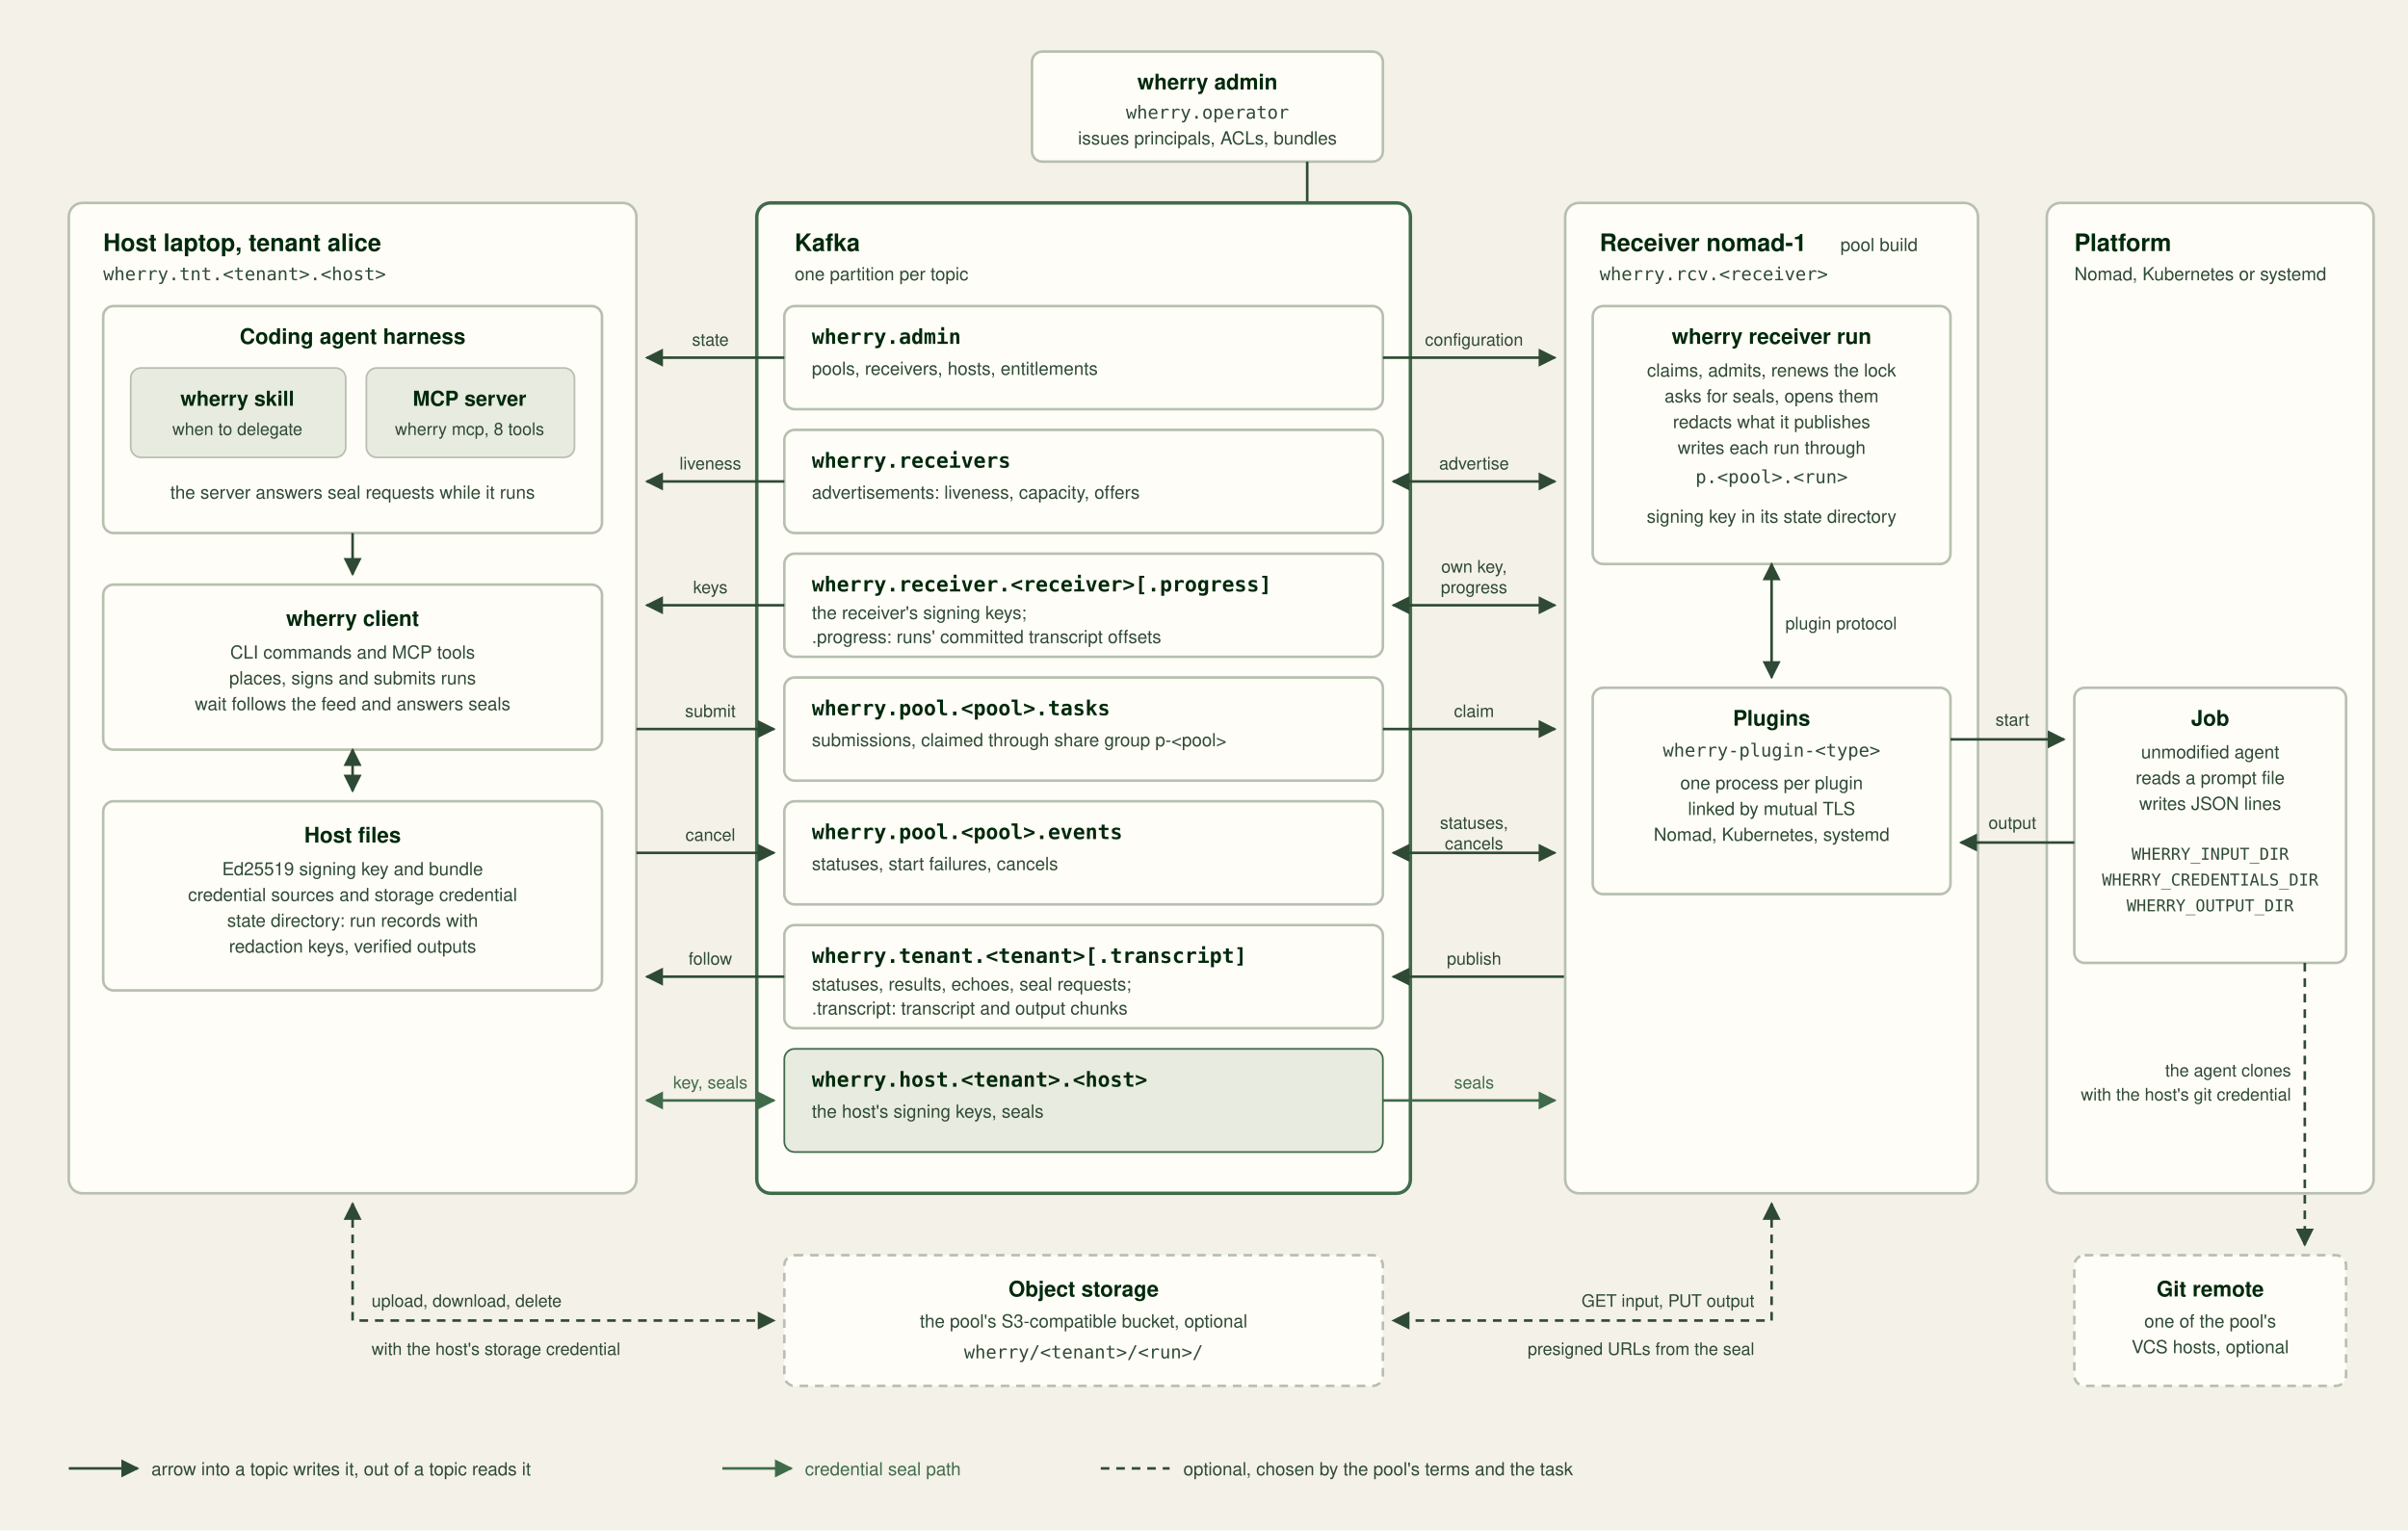
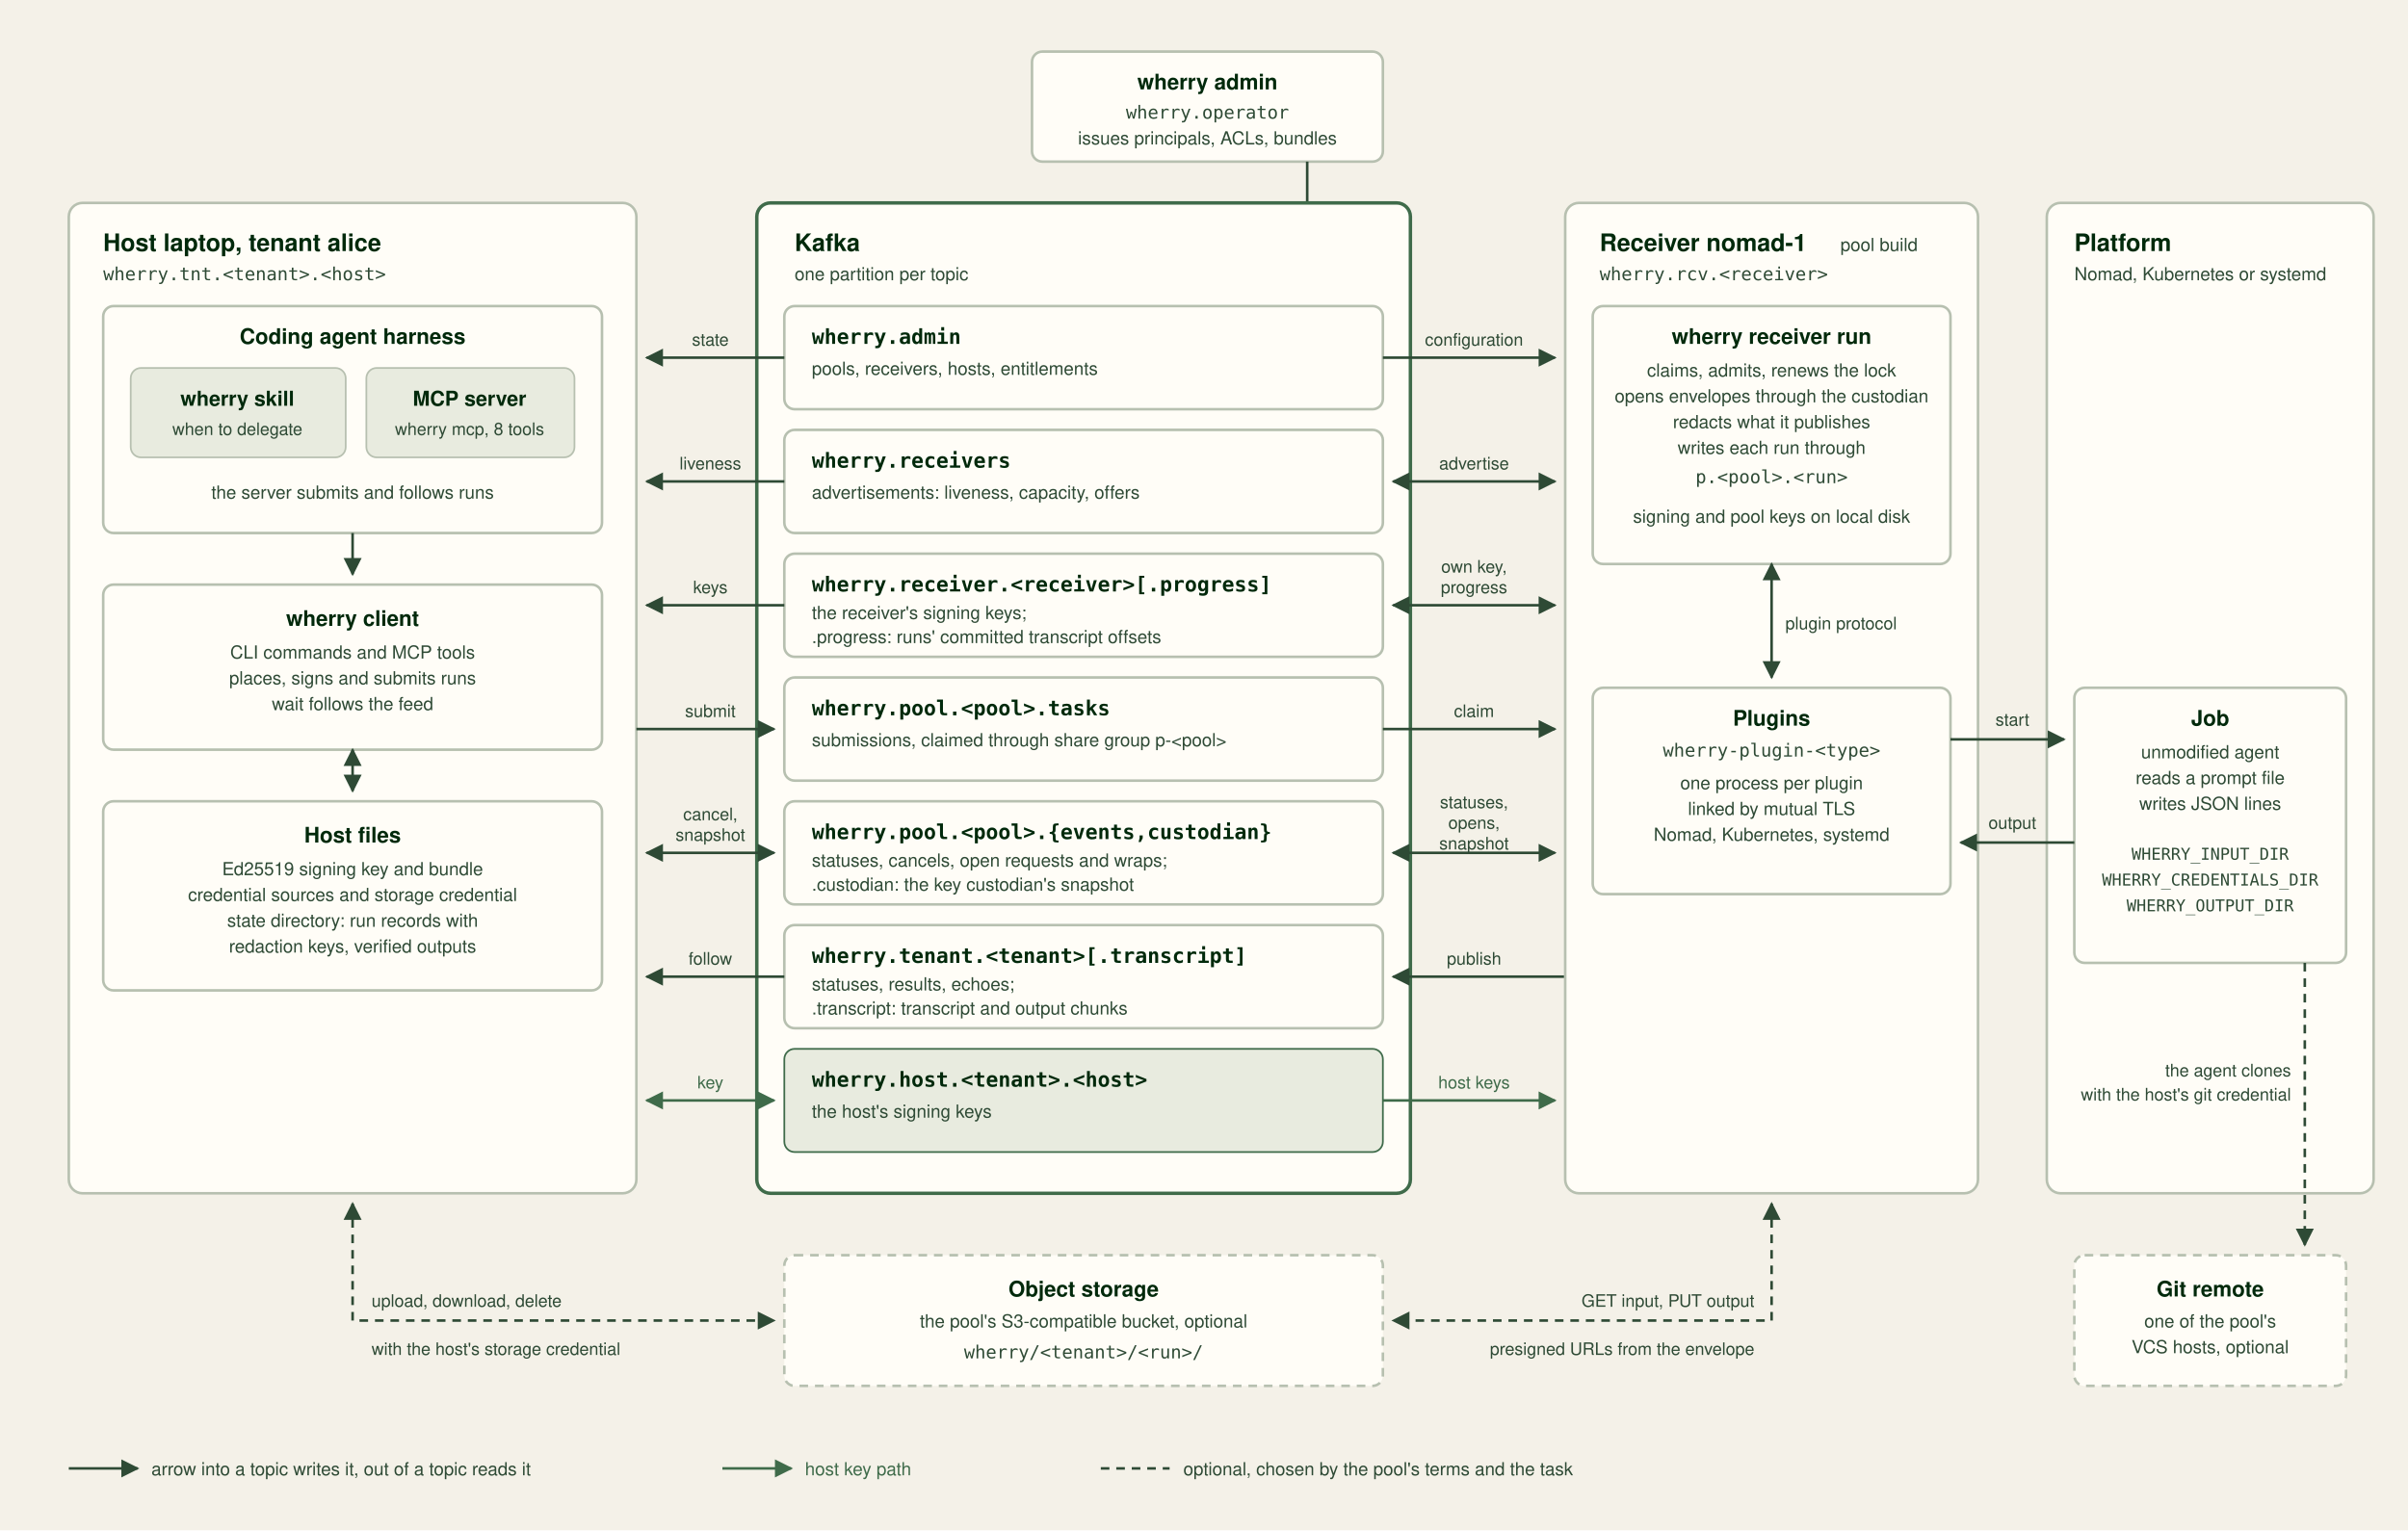
<svg xmlns="http://www.w3.org/2000/svg" viewBox="0 0 1400 890" font-family="Outfit, ui-sans-serif, system-ui, -apple-system, 'Segoe UI', Helvetica, Arial, sans-serif" role="img" aria-labelledby="title desc">
  <defs>
    <marker id="arrow" viewBox="0 0 10 10" refX="9" refY="5" markerWidth="7" markerHeight="7" orient="auto-start-reverse">
      <path d="M 0 0 L 10 5 L 0 10 z" fill="#2e4a35" />
    </marker>
-     <marker id="arrow-seal" viewBox="0 0 10 10" refX="9" refY="5" markerWidth="7" markerHeight="7" orient="auto-start-reverse">
+     <marker id="arrow-key" viewBox="0 0 10 10" refX="9" refY="5" markerWidth="7" markerHeight="7" orient="auto-start-reverse">
      <path d="M 0 0 L 10 5 L 0 10 z" fill="#3f6b4a" />
    </marker>
  </defs>
  <rect width="1400" height="890" fill="#f4f1e8" />
  <rect x="600" y="30" width="204" height="64" rx="6" fill="#fffdf7" stroke="#b7c0b0" stroke-width="1.5" />
  <text x="702" y="52" text-anchor="middle" font-size="12.5" font-weight="600" fill="#00290b">wherry admin</text>
  <text x="702" y="69" text-anchor="middle" font-size="10.5" font-family="'IBM Plex Mono', ui-monospace, SFMono-Regular, Menlo, monospace" fill="#2e4a35">wherry.operator</text>
  <text x="702" y="84" text-anchor="middle" font-size="10.5" fill="#2e4a35">issues principals, ACLs, bundles</text>
  <path d="M 760 94 V 172" stroke="#2e4a35" stroke-width="1.5" fill="none" marker-end="url(#arrow)" />
  <rect x="40" y="118" width="330" height="576" rx="8" fill="#fffdf7" stroke="#b7c0b0" stroke-width="1.5" />
  <text x="60" y="146" font-size="14" font-weight="700" fill="#00290b">Host laptop, tenant alice</text>
  <text x="60" y="163" font-size="10.5" font-family="'IBM Plex Mono', ui-monospace, SFMono-Regular, Menlo, monospace" fill="#2e4a35">wherry.tnt.&lt;tenant&gt;.&lt;host&gt;</text>
  <g font-size="12.5" fill="#00290b">
    <rect x="60" y="178" width="290" height="132" rx="6" fill="#fffdf7" stroke="#b7c0b0" stroke-width="1.5" />
    <text x="205" y="200" text-anchor="middle" font-weight="600">Coding agent harness</text>
    <rect x="76" y="214" width="125" height="52" rx="6" fill="#e8ebdf" stroke="#b7c0b0" stroke-width="1" />
    <text x="138" y="236" text-anchor="middle" font-size="12" font-weight="600">wherry skill</text>
    <text x="138" y="253" text-anchor="middle" font-size="10" fill="#2e4a35">when to delegate</text>
    <rect x="213" y="214" width="121" height="52" rx="6" fill="#e8ebdf" stroke="#b7c0b0" stroke-width="1" />
    <text x="273" y="236" text-anchor="middle" font-size="12" font-weight="600">MCP server</text>
    <text x="273" y="253" text-anchor="middle" font-size="10" fill="#2e4a35">wherry mcp, 8 tools</text>
-     <text x="205" y="290" text-anchor="middle" font-size="10.5" fill="#2e4a35">the server answers seal requests while it runs</text>
+     <text x="205" y="290" text-anchor="middle" font-size="10.5" fill="#2e4a35">the server submits and follows runs</text>
    <rect x="60" y="340" width="290" height="96" rx="6" fill="#fffdf7" stroke="#b7c0b0" stroke-width="1.5" />
    <text x="205" y="364" text-anchor="middle" font-weight="600">wherry client</text>
    <text x="205" y="383" text-anchor="middle" font-size="10.5" fill="#2e4a35">CLI commands and MCP tools</text>
    <text x="205" y="398" text-anchor="middle" font-size="10.5" fill="#2e4a35">places, signs and submits runs</text>
-     <text x="205" y="413" text-anchor="middle" font-size="10.5" fill="#2e4a35">wait follows the feed and answers seals</text>
+     <text x="205" y="413" text-anchor="middle" font-size="10.5" fill="#2e4a35">wait follows the feed</text>
    <rect x="60" y="466" width="290" height="110" rx="6" fill="#fffdf7" stroke="#b7c0b0" stroke-width="1.5" />
    <text x="205" y="490" text-anchor="middle" font-weight="600">Host files</text>
    <text x="205" y="509" text-anchor="middle" font-size="10.5" fill="#2e4a35">Ed25519 signing key and bundle</text>
    <text x="205" y="524" text-anchor="middle" font-size="10.5" fill="#2e4a35">credential sources and storage credential</text>
    <text x="205" y="539" text-anchor="middle" font-size="10.5" fill="#2e4a35">state directory: run records with</text>
    <text x="205" y="554" text-anchor="middle" font-size="10.5" fill="#2e4a35">redaction keys, verified outputs</text>
  </g>
  <path d="M 205 310 V 334" stroke="#2e4a35" stroke-width="1.5" fill="none" marker-end="url(#arrow)" />
  <path d="M 205 436 V 460" stroke="#2e4a35" stroke-width="1.5" fill="none" marker-start="url(#arrow)" marker-end="url(#arrow)" />
  <rect x="440" y="118" width="380" height="576" rx="8" fill="#fffdf7" stroke="#3f6b4a" stroke-width="2" />
  <text x="462" y="146" font-size="14" font-weight="700" fill="#00290b">Kafka</text>
  <text x="462" y="163" font-size="10.5" fill="#2e4a35">one partition per topic</text>
  <g font-size="10.5" fill="#2e4a35">
    <rect x="456" y="178" width="348" height="60" rx="6" fill="#fffdf7" stroke="#b7c0b0" stroke-width="1.5" />
    <text x="472" y="200" font-size="12" font-weight="600" font-family="'IBM Plex Mono', ui-monospace, SFMono-Regular, Menlo, monospace" fill="#00290b">wherry.admin</text>
    <text x="472" y="218">pools, receivers, hosts, entitlements</text>
    <rect x="456" y="250" width="348" height="60" rx="6" fill="#fffdf7" stroke="#b7c0b0" stroke-width="1.5" />
    <text x="472" y="272" font-size="12" font-weight="600" font-family="'IBM Plex Mono', ui-monospace, SFMono-Regular, Menlo, monospace" fill="#00290b">wherry.receivers</text>
    <text x="472" y="290">advertisements: liveness, capacity, offers</text>
    <rect x="456" y="322" width="348" height="60" rx="6" fill="#fffdf7" stroke="#b7c0b0" stroke-width="1.5" />
    <text x="472" y="344" font-size="12" font-weight="600" font-family="'IBM Plex Mono', ui-monospace, SFMono-Regular, Menlo, monospace" fill="#00290b">wherry.receiver.&lt;receiver&gt;[.progress]</text>
    <text x="472" y="360">the receiver's signing keys;</text>
    <text x="472" y="374">.progress: runs' committed transcript offsets</text>
    <rect x="456" y="394" width="348" height="60" rx="6" fill="#fffdf7" stroke="#b7c0b0" stroke-width="1.5" />
    <text x="472" y="416" font-size="12" font-weight="600" font-family="'IBM Plex Mono', ui-monospace, SFMono-Regular, Menlo, monospace" fill="#00290b">wherry.pool.&lt;pool&gt;.tasks</text>
    <text x="472" y="434">submissions, claimed through share group p-&lt;pool&gt;</text>
    <rect x="456" y="466" width="348" height="60" rx="6" fill="#fffdf7" stroke="#b7c0b0" stroke-width="1.5" />
-     <text x="472" y="488" font-size="12" font-weight="600" font-family="'IBM Plex Mono', ui-monospace, SFMono-Regular, Menlo, monospace" fill="#00290b">wherry.pool.&lt;pool&gt;.events</text>
-     <text x="472" y="506">statuses, start failures, cancels</text>
+     <text x="472" y="488" font-size="12" font-weight="600" font-family="'IBM Plex Mono', ui-monospace, SFMono-Regular, Menlo, monospace" fill="#00290b">wherry.pool.&lt;pool&gt;.{events,custodian}</text>
+     <text x="472" y="504">statuses, cancels, open requests and wraps;</text>
+     <text x="472" y="518">.custodian: the key custodian's snapshot</text>
    <rect x="456" y="538" width="348" height="60" rx="6" fill="#fffdf7" stroke="#b7c0b0" stroke-width="1.5" />
    <text x="472" y="560" font-size="12" font-weight="600" font-family="'IBM Plex Mono', ui-monospace, SFMono-Regular, Menlo, monospace" fill="#00290b">wherry.tenant.&lt;tenant&gt;[.transcript]</text>
-     <text x="472" y="576">statuses, results, echoes, seal requests;</text>
+     <text x="472" y="576">statuses, results, echoes;</text>
    <text x="472" y="590">.transcript: transcript and output chunks</text>
    <rect x="456" y="610" width="348" height="60" rx="6" fill="#e8ebdf" stroke="#3f6b4a" stroke-width="1" />
    <text x="472" y="632" font-size="12" font-weight="600" font-family="'IBM Plex Mono', ui-monospace, SFMono-Regular, Menlo, monospace" fill="#00290b">wherry.host.&lt;tenant&gt;.&lt;host&gt;</text>
-     <text x="472" y="650">the host's signing keys, seals</text>
+     <text x="472" y="650">the host's signing keys</text>
  </g>
  <g stroke="#2e4a35" stroke-width="1.5" fill="none">
    <path d="M 456 208 H 376" marker-end="url(#arrow)" />
    <path d="M 456 280 H 376" marker-end="url(#arrow)" />
    <path d="M 456 352 H 376" marker-end="url(#arrow)" />
    <path d="M 370 424 H 450" marker-end="url(#arrow)" />
-     <path d="M 370 496 H 450" marker-end="url(#arrow)" />
+     <path d="M 376 496 H 450" marker-start="url(#arrow)" marker-end="url(#arrow)" />
    <path d="M 456 568 H 376" marker-end="url(#arrow)" />
  </g>
-   <path d="M 376 640 H 450" stroke="#3f6b4a" stroke-width="1.5" fill="none" marker-start="url(#arrow-seal)" marker-end="url(#arrow-seal)" />
+   <path d="M 376 640 H 450" stroke="#3f6b4a" stroke-width="1.5" fill="none" marker-start="url(#arrow-key)" marker-end="url(#arrow-key)" />
  <g font-size="10" fill="#2e4a35" text-anchor="middle">
    <text x="413" y="201">state</text>
    <text x="413" y="273">liveness</text>
    <text x="413" y="345">keys</text>
    <text x="413" y="417">submit</text>
-     <text x="413" y="489">cancel</text>
+     <text x="413" y="477">cancel,</text>
+     <text x="413" y="489">snapshot</text>
    <text x="413" y="561">follow</text>
-     <text x="413" y="633" fill="#3f6b4a">key, seals</text>
+     <text x="413" y="633" fill="#3f6b4a">key</text>
  </g>
  <g stroke="#2e4a35" stroke-width="1.5" fill="none">
    <path d="M 804 208 H 904" marker-end="url(#arrow)" />
    <path d="M 810 280 H 904" marker-start="url(#arrow)" marker-end="url(#arrow)" />
    <path d="M 810 352 H 904" marker-start="url(#arrow)" marker-end="url(#arrow)" />
    <path d="M 804 424 H 904" marker-end="url(#arrow)" />
    <path d="M 810 496 H 904" marker-start="url(#arrow)" marker-end="url(#arrow)" />
    <path d="M 910 568 H 810" marker-end="url(#arrow)" />
  </g>
-   <path d="M 804 640 H 904" stroke="#3f6b4a" stroke-width="1.5" fill="none" marker-end="url(#arrow-seal)" />
+   <path d="M 804 640 H 904" stroke="#3f6b4a" stroke-width="1.5" fill="none" marker-end="url(#arrow-key)" />
  <g font-size="10" fill="#2e4a35" text-anchor="middle">
    <text x="857" y="201">configuration</text>
    <text x="857" y="273">advertise</text>
    <text x="857" y="333">own key,</text>
    <text x="857" y="345">progress</text>
    <text x="857" y="417">claim</text>
-     <text x="857" y="482">statuses,</text>
-     <text x="857" y="494">cancels</text>
+     <text x="857" y="470">statuses,</text>
+     <text x="857" y="482">opens,</text>
+     <text x="857" y="494">snapshot</text>
    <text x="857" y="561">publish</text>
-     <text x="857" y="633" fill="#3f6b4a">seals</text>
+     <text x="857" y="633" fill="#3f6b4a">host keys</text>
  </g>
  <rect x="910" y="118" width="240" height="576" rx="8" fill="#fffdf7" stroke="#b7c0b0" stroke-width="1.5" />
  <text x="930" y="146" font-size="14" font-weight="700" fill="#00290b">Receiver nomad-1</text>
  <text x="1070" y="146" font-size="10.5" fill="#2e4a35">pool build</text>
  <text x="930" y="163" font-size="10.5" font-family="'IBM Plex Mono', ui-monospace, SFMono-Regular, Menlo, monospace" fill="#2e4a35">wherry.rcv.&lt;receiver&gt;</text>
  <g font-size="12.5" fill="#00290b">
    <rect x="926" y="178" width="208" height="150" rx="6" fill="#fffdf7" stroke="#b7c0b0" stroke-width="1.5" />
    <text x="1030" y="200" text-anchor="middle" font-weight="600">wherry receiver run</text>
    <text x="1030" y="219" text-anchor="middle" font-size="10.5" fill="#2e4a35">claims, admits, renews the lock</text>
-     <text x="1030" y="234" text-anchor="middle" font-size="10.5" fill="#2e4a35">asks for seals, opens them</text>
+     <text x="1030" y="234" text-anchor="middle" font-size="10.5" fill="#2e4a35">opens envelopes through the custodian</text>
    <text x="1030" y="249" text-anchor="middle" font-size="10.5" fill="#2e4a35">redacts what it publishes</text>
    <text x="1030" y="264" text-anchor="middle" font-size="10.5" fill="#2e4a35">writes each run through</text>
    <text x="1030" y="281" text-anchor="middle" font-size="10.5" font-family="'IBM Plex Mono', ui-monospace, SFMono-Regular, Menlo, monospace" fill="#2e4a35">p.&lt;pool&gt;.&lt;run&gt;</text>
-     <text x="1030" y="304" text-anchor="middle" font-size="10.5" fill="#2e4a35">signing key in its state directory</text>
+     <text x="1030" y="304" text-anchor="middle" font-size="10.5" fill="#2e4a35">signing and pool keys on local disk</text>
    <rect x="926" y="400" width="208" height="120" rx="6" fill="#fffdf7" stroke="#b7c0b0" stroke-width="1.5" />
    <text x="1030" y="422" text-anchor="middle" font-weight="600">Plugins</text>
    <text x="1030" y="440" text-anchor="middle" font-size="10.5" font-family="'IBM Plex Mono', ui-monospace, SFMono-Regular, Menlo, monospace" fill="#2e4a35">wherry-plugin-&lt;type&gt;</text>
    <text x="1030" y="459" text-anchor="middle" font-size="10.5" fill="#2e4a35">one process per plugin</text>
    <text x="1030" y="474" text-anchor="middle" font-size="10.5" fill="#2e4a35">linked by mutual TLS</text>
    <text x="1030" y="489" text-anchor="middle" font-size="10.5" fill="#2e4a35">Nomad, Kubernetes, systemd</text>
  </g>
  <path d="M 1030 328 V 394" stroke="#2e4a35" stroke-width="1.5" fill="none" marker-start="url(#arrow)" marker-end="url(#arrow)" />
  <text x="1038" y="366" font-size="10" fill="#2e4a35">plugin protocol</text>
  <rect x="1190" y="118" width="190" height="576" rx="8" fill="#fffdf7" stroke="#b7c0b0" stroke-width="1.5" />
  <text x="1206" y="146" font-size="14" font-weight="700" fill="#00290b">Platform</text>
  <text x="1206" y="163" font-size="10.5" fill="#2e4a35">Nomad, Kubernetes or systemd</text>
  <rect x="1206" y="400" width="158" height="160" rx="6" fill="#fffdf7" stroke="#b7c0b0" stroke-width="1.5" />
  <text x="1285" y="422" text-anchor="middle" font-size="12.5" font-weight="600" fill="#00290b">Job</text>
  <text x="1285" y="441" text-anchor="middle" font-size="10.5" fill="#2e4a35">unmodified agent</text>
  <text x="1285" y="456" text-anchor="middle" font-size="10.5" fill="#2e4a35">reads a prompt file</text>
  <text x="1285" y="471" text-anchor="middle" font-size="10.5" fill="#2e4a35">writes JSON lines</text>
  <g font-size="9.5" font-family="'IBM Plex Mono', ui-monospace, SFMono-Regular, Menlo, monospace" fill="#2e4a35" text-anchor="middle">
    <text x="1285" y="500">WHERRY_INPUT_DIR</text>
    <text x="1285" y="515">WHERRY_CREDENTIALS_DIR</text>
    <text x="1285" y="530">WHERRY_OUTPUT_DIR</text>
  </g>
  <path d="M 1134 430 H 1200" stroke="#2e4a35" stroke-width="1.5" fill="none" marker-end="url(#arrow)" />
  <text x="1170" y="422" text-anchor="middle" font-size="10" fill="#2e4a35">start</text>
  <path d="M 1206 490 H 1140" stroke="#2e4a35" stroke-width="1.5" fill="none" marker-end="url(#arrow)" />
  <text x="1170" y="482" text-anchor="middle" font-size="10" fill="#2e4a35">output</text>
  <rect x="456" y="730" width="348" height="76" rx="6" fill="#fffdf7" stroke="#b7c0b0" stroke-width="1.5" stroke-dasharray="5 4" />
  <text x="630" y="754" text-anchor="middle" font-size="12.5" font-weight="600" fill="#00290b">Object storage</text>
  <text x="630" y="772" text-anchor="middle" font-size="10.5" fill="#2e4a35">the pool's S3-compatible bucket, optional</text>
  <text x="630" y="790" text-anchor="middle" font-size="10.5" font-family="'IBM Plex Mono', ui-monospace, SFMono-Regular, Menlo, monospace" fill="#2e4a35">wherry/&lt;tenant&gt;/&lt;run&gt;/</text>
  <path d="M 205 700 V 768 H 450" stroke="#2e4a35" stroke-width="1.5" fill="none" stroke-dasharray="5 4" marker-start="url(#arrow)" marker-end="url(#arrow)" />
  <text x="216" y="760" font-size="10" fill="#2e4a35">upload, download, delete</text>
  <text x="216" y="788" font-size="10" fill="#2e4a35">with the host's storage credential</text>
  <path d="M 1030 700 V 768 H 810" stroke="#2e4a35" stroke-width="1.5" fill="none" stroke-dasharray="5 4" marker-start="url(#arrow)" marker-end="url(#arrow)" />
  <text x="1020" y="760" text-anchor="end" font-size="10" fill="#2e4a35">GET input, PUT output</text>
-   <text x="1020" y="788" text-anchor="end" font-size="10" fill="#2e4a35">presigned URLs from the seal</text>
+   <text x="1020" y="788" text-anchor="end" font-size="10" fill="#2e4a35">presigned URLs from the envelope</text>
  <rect x="1206" y="730" width="158" height="76" rx="6" fill="#fffdf7" stroke="#b7c0b0" stroke-width="1.5" stroke-dasharray="5 4" />
  <text x="1285" y="754" text-anchor="middle" font-size="12.5" font-weight="600" fill="#00290b">Git remote</text>
  <text x="1285" y="772" text-anchor="middle" font-size="10.5" fill="#2e4a35">one of the pool's</text>
  <text x="1285" y="787" text-anchor="middle" font-size="10.5" fill="#2e4a35">VCS hosts, optional</text>
  <path d="M 1340 560 V 724" stroke="#2e4a35" stroke-width="1.5" fill="none" stroke-dasharray="5 4" marker-end="url(#arrow)" />
  <text x="1332" y="626" text-anchor="end" font-size="10" fill="#2e4a35">the agent clones</text>
  <text x="1332" y="640" text-anchor="end" font-size="10" fill="#2e4a35">with the host's git credential</text>
  <g font-size="10.5" fill="#2e4a35">
    <line x1="40" y1="854" x2="80" y2="854" stroke="#2e4a35" stroke-width="1.5" marker-end="url(#arrow)" />
    <text x="88" y="858">arrow into a topic writes it, out of a topic reads it</text>
-     <line x1="420" y1="854" x2="460" y2="854" stroke="#3f6b4a" stroke-width="1.5" marker-end="url(#arrow-seal)" />
-     <text x="468" y="858" fill="#3f6b4a">credential seal path</text>
+     <line x1="420" y1="854" x2="460" y2="854" stroke="#3f6b4a" stroke-width="1.5" marker-end="url(#arrow-key)" />
+     <text x="468" y="858" fill="#3f6b4a">host key path</text>
    <line x1="640" y1="854" x2="680" y2="854" stroke="#2e4a35" stroke-width="1.5" stroke-dasharray="5 4" />
    <text x="688" y="858">optional, chosen by the pool's terms and the task</text>
  </g>
</svg>
